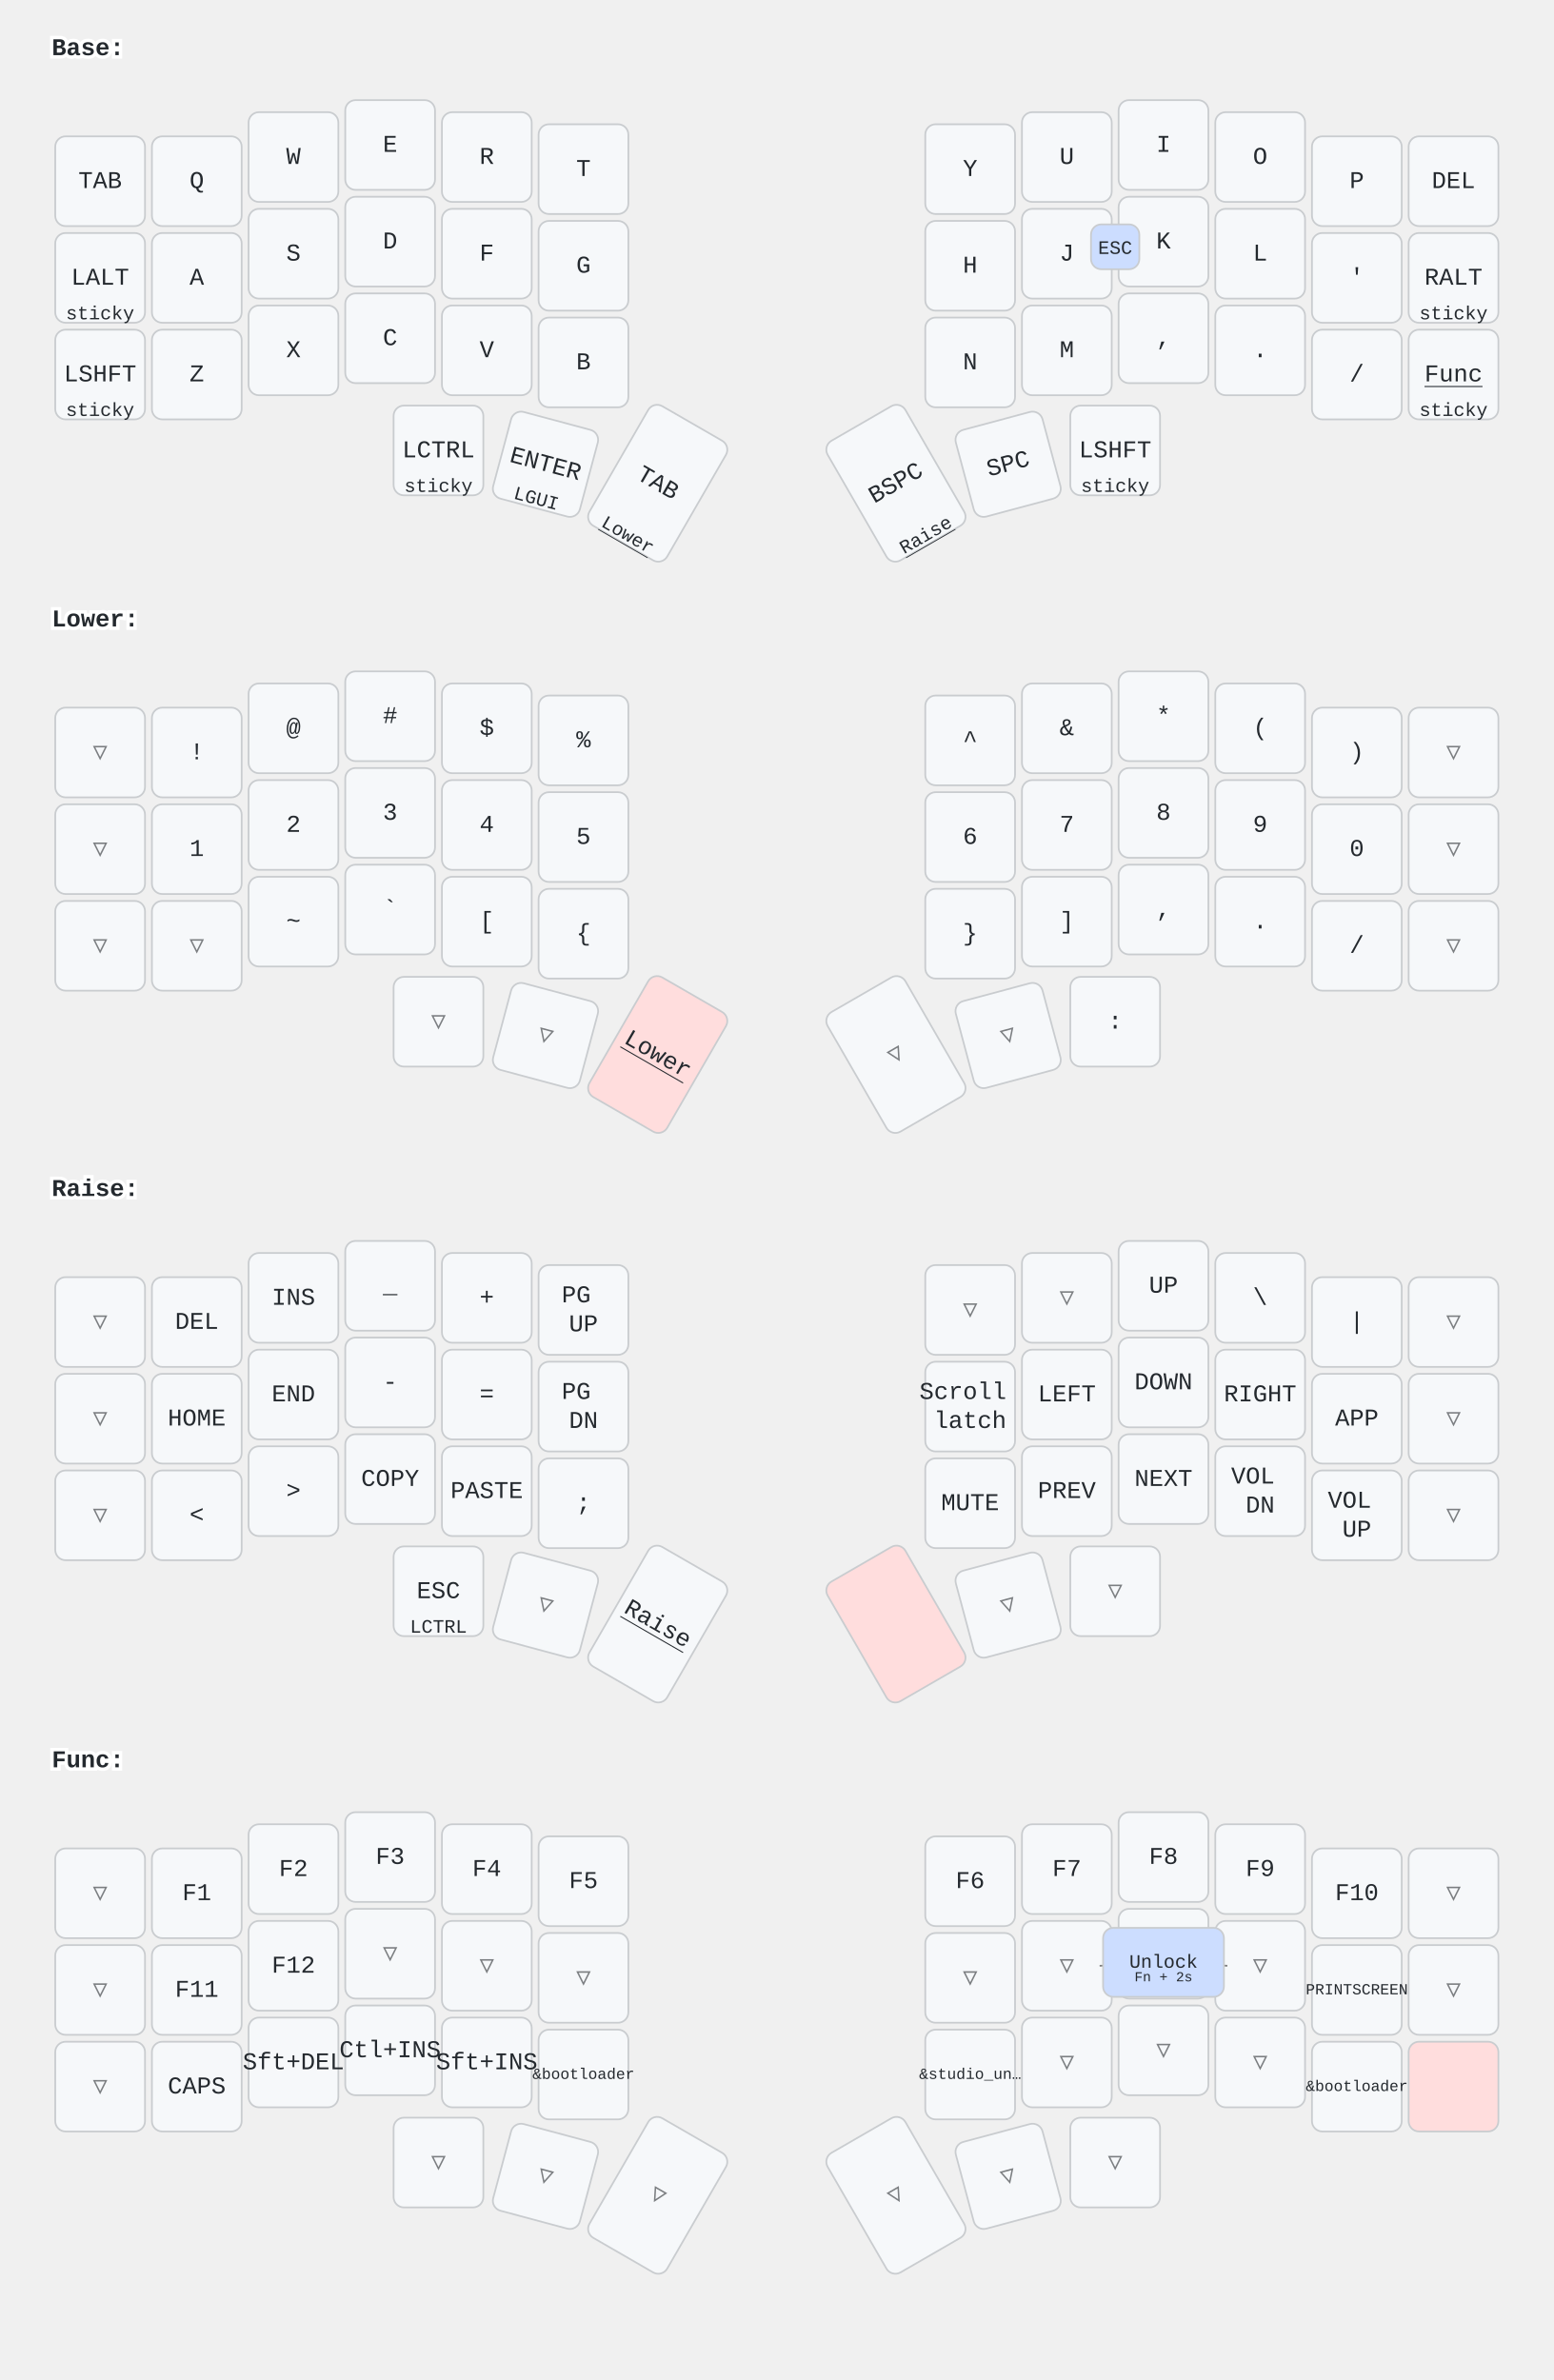
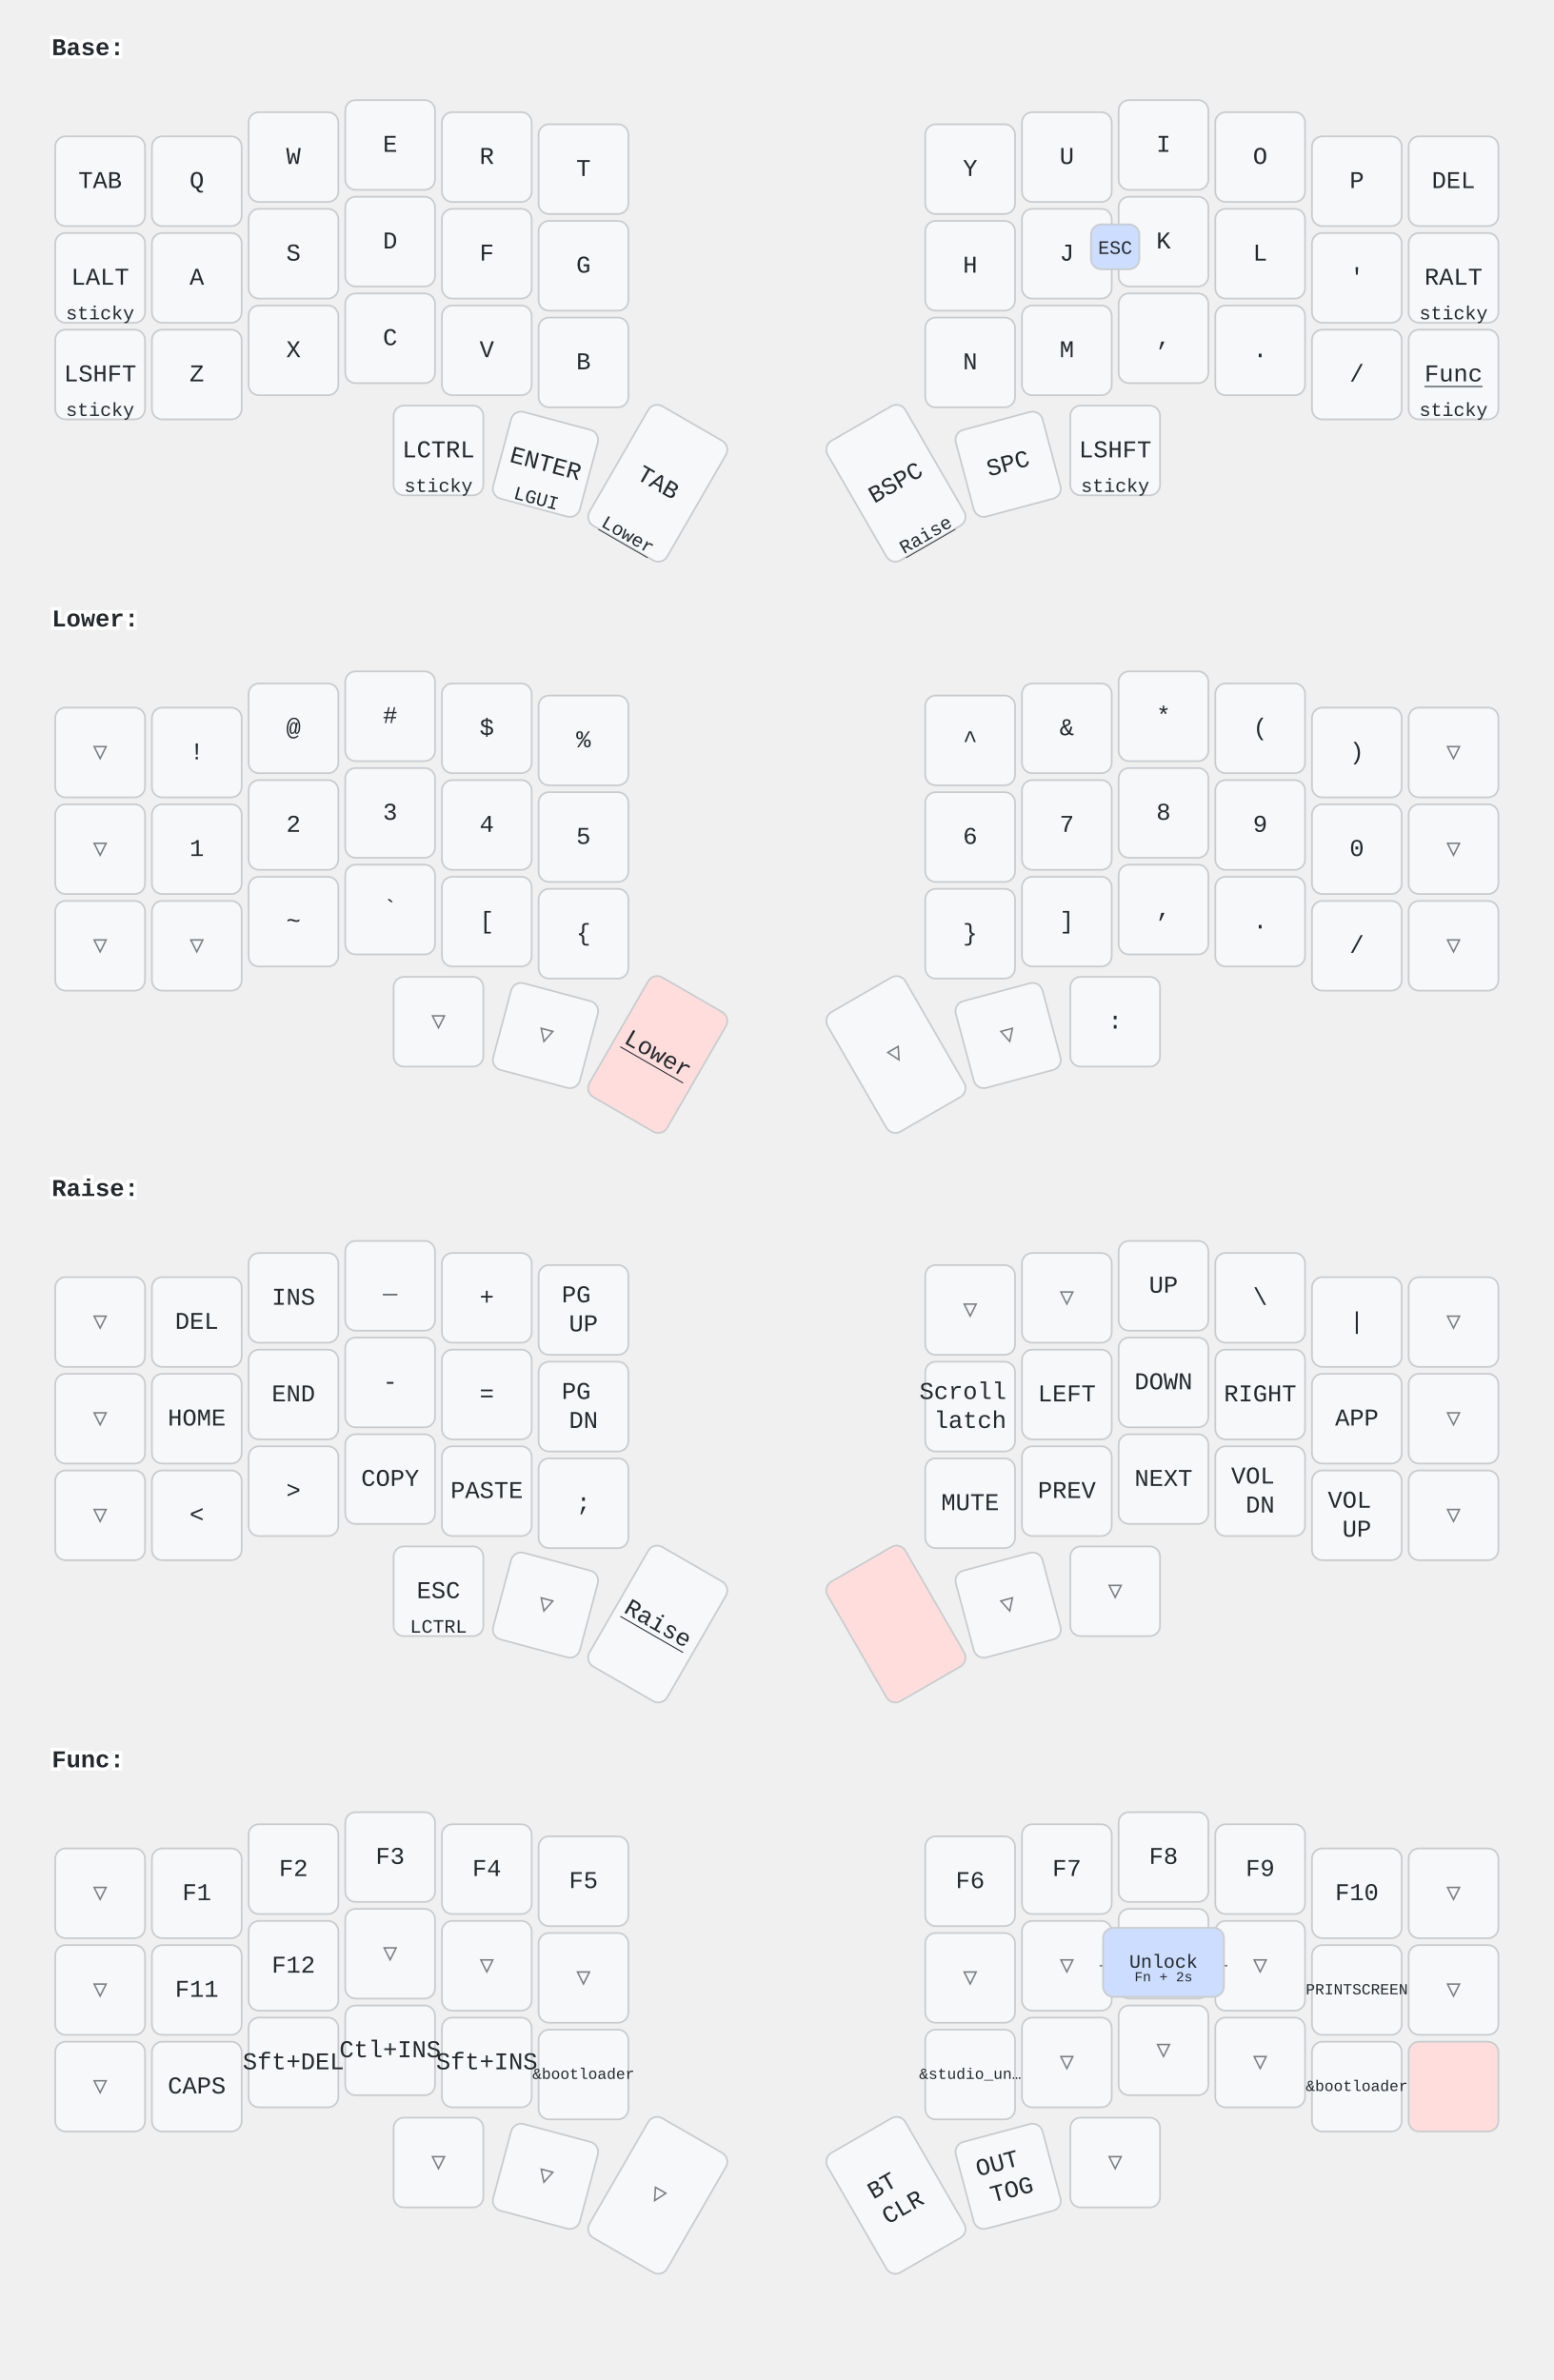
<svg xmlns="http://www.w3.org/2000/svg" width="900" height="1379" viewBox="0 0 900 1379" class="keymap">
  <style>/* inherit to force styles through use tags */
svg path {
    fill: inherit;
}

/* font and background color specifications */
svg.keymap {
    font-family: SFMono-Regular,Consolas,Liberation Mono,Menlo,monospace;
    font-size: 14px;
    font-kerning: normal;
    text-rendering: optimizeLegibility;
    fill: #24292e;
}

/* default key styling */
rect.key {
    fill: #f6f8fa;
}

rect.key, rect.combo {
    stroke: #c9cccf;
    stroke-width: 1;
}

/* default key side styling, only used is draw_key_sides is set */
rect.side {
    filter: brightness(90%);
}

/* color accent for combo boxes */
rect.combo, rect.combo-separate {
    fill: #cdf;
}

/* color accent for held keys */
rect.held, rect.combo.held {
    fill: #fdd;
}

/* color accent for ghost (optional) keys */
rect.ghost, rect.combo.ghost {
    stroke-dasharray: 4, 4;
    stroke-width: 2;
}

text {
    text-anchor: middle;
    dominant-baseline: middle;
}

/* styling for layer labels */
text.label {
    font-weight: bold;
    text-anchor: start;
    stroke: white;
    stroke-width: 4;
    paint-order: stroke;
}

/* styling for optional footer */
text.footer {
    text-anchor: end;
    dominant-baseline: auto;
    stroke: white;
    stroke-width: 4;
    paint-order: stroke;
}

/* styling for combo tap, and key non-tap label text */
text.combo, text.hold, text.shifted, text.left, text.right {
    font-size: 11px;
}

text.hold {
    text-anchor: middle;
    dominant-baseline: auto;
}

text.shifted {
    text-anchor: middle;
    dominant-baseline: hanging;
}

text.left {
    text-anchor: start;
}

text.right {
    text-anchor: end;
}

text.layer-activator {
    text-decoration: underline;
}

/* styling for hold/shifted label text in combo box */
text.combo.hold, text.combo.shifted, text.combo.left, text.combo.right {
    font-size: 8px;
}

/* lighter symbol for transparent keys */
text.trans {
    fill: #7b7e81;
}

/* styling for combo dendrons */
path.combo {
    stroke-width: 1;
    stroke: gray;
    fill: none;
}

/* Start Tabler Icons Cleanup */
/* cannot use height/width with glyphs */
.icon-tabler &gt; path {
    fill: inherit;
    stroke: inherit;
    stroke-width: 2;
}
/* hide tabler's default box */
.icon-tabler &gt; path[stroke="none"][fill="none"] {
    visibility: hidden;
}
/* End Tabler Icons Cleanup */
</style>
  <g transform="translate(30, 0)" class="layer-Base">
    <text x="0" y="28" class="label" id="Base">Base:</text>
    <g transform="translate(0, 56)">
      <g transform="translate(28, 49)" class="key keypos-0">
        <rect rx="6" ry="6" x="-26" y="-26" width="52" height="52" class="key" />
        <text x="0" y="0" class="key tap">TAB</text>
      </g>
      <g transform="translate(84, 49)" class="key keypos-1">
        <rect rx="6" ry="6" x="-26" y="-26" width="52" height="52" class="key" />
        <text x="0" y="0" class="key tap">Q</text>
      </g>
      <g transform="translate(140, 35)" class="key keypos-2">
        <rect rx="6" ry="6" x="-26" y="-26" width="52" height="52" class="key" />
        <text x="0" y="0" class="key tap">W</text>
      </g>
      <g transform="translate(196, 28)" class="key keypos-3">
        <rect rx="6" ry="6" x="-26" y="-26" width="52" height="52" class="key" />
        <text x="0" y="0" class="key tap">E</text>
      </g>
      <g transform="translate(252, 35)" class="key keypos-4">
        <rect rx="6" ry="6" x="-26" y="-26" width="52" height="52" class="key" />
        <text x="0" y="0" class="key tap">R</text>
      </g>
      <g transform="translate(308, 42)" class="key keypos-5">
        <rect rx="6" ry="6" x="-26" y="-26" width="52" height="52" class="key" />
        <text x="0" y="0" class="key tap">T</text>
      </g>
      <g transform="translate(532, 42)" class="key keypos-6">
        <rect rx="6" ry="6" x="-26" y="-26" width="52" height="52" class="key" />
        <text x="0" y="0" class="key tap">Y</text>
      </g>
      <g transform="translate(588, 35)" class="key keypos-7">
        <rect rx="6" ry="6" x="-26" y="-26" width="52" height="52" class="key" />
        <text x="0" y="0" class="key tap">U</text>
      </g>
      <g transform="translate(644, 28)" class="key keypos-8">
        <rect rx="6" ry="6" x="-26" y="-26" width="52" height="52" class="key" />
        <text x="0" y="0" class="key tap">I</text>
      </g>
      <g transform="translate(700, 35)" class="key keypos-9">
        <rect rx="6" ry="6" x="-26" y="-26" width="52" height="52" class="key" />
        <text x="0" y="0" class="key tap">O</text>
      </g>
      <g transform="translate(756, 49)" class="key keypos-10">
        <rect rx="6" ry="6" x="-26" y="-26" width="52" height="52" class="key" />
        <text x="0" y="0" class="key tap">P</text>
      </g>
      <g transform="translate(812, 49)" class="key keypos-11">
        <rect rx="6" ry="6" x="-26" y="-26" width="52" height="52" class="key" />
        <text x="0" y="0" class="key tap">DEL</text>
      </g>
      <g transform="translate(28, 105)" class="key keypos-12">
        <rect rx="6" ry="6" x="-26" y="-26" width="52" height="52" class="key" />
        <text x="0" y="0" class="key tap">LALT</text>
        <text x="0" y="24" class="key hold">sticky</text>
      </g>
      <g transform="translate(84, 105)" class="key keypos-13">
        <rect rx="6" ry="6" x="-26" y="-26" width="52" height="52" class="key" />
        <text x="0" y="0" class="key tap">A</text>
      </g>
      <g transform="translate(140, 91)" class="key keypos-14">
        <rect rx="6" ry="6" x="-26" y="-26" width="52" height="52" class="key" />
        <text x="0" y="0" class="key tap">S</text>
      </g>
      <g transform="translate(196, 84)" class="key keypos-15">
        <rect rx="6" ry="6" x="-26" y="-26" width="52" height="52" class="key" />
        <text x="0" y="0" class="key tap">D</text>
      </g>
      <g transform="translate(252, 91)" class="key keypos-16">
        <rect rx="6" ry="6" x="-26" y="-26" width="52" height="52" class="key" />
        <text x="0" y="0" class="key tap">F</text>
      </g>
      <g transform="translate(308, 98)" class="key keypos-17">
        <rect rx="6" ry="6" x="-26" y="-26" width="52" height="52" class="key" />
        <text x="0" y="0" class="key tap">G</text>
      </g>
      <g transform="translate(532, 98)" class="key keypos-18">
        <rect rx="6" ry="6" x="-26" y="-26" width="52" height="52" class="key" />
        <text x="0" y="0" class="key tap">H</text>
      </g>
      <g transform="translate(588, 91)" class="key keypos-19">
        <rect rx="6" ry="6" x="-26" y="-26" width="52" height="52" class="key" />
        <text x="0" y="0" class="key tap">J</text>
      </g>
      <g transform="translate(644, 84)" class="key keypos-20">
        <rect rx="6" ry="6" x="-26" y="-26" width="52" height="52" class="key" />
        <text x="0" y="0" class="key tap">K</text>
      </g>
      <g transform="translate(700, 91)" class="key keypos-21">
        <rect rx="6" ry="6" x="-26" y="-26" width="52" height="52" class="key" />
        <text x="0" y="0" class="key tap">L</text>
      </g>
      <g transform="translate(756, 105)" class="key keypos-22">
        <rect rx="6" ry="6" x="-26" y="-26" width="52" height="52" class="key" />
        <text x="0" y="0" class="key tap">'</text>
      </g>
      <g transform="translate(812, 105)" class="key keypos-23">
        <rect rx="6" ry="6" x="-26" y="-26" width="52" height="52" class="key" />
        <text x="0" y="0" class="key tap">RALT</text>
        <text x="0" y="24" class="key hold">sticky</text>
      </g>
      <g transform="translate(28, 161)" class="key keypos-24">
        <rect rx="6" ry="6" x="-26" y="-26" width="52" height="52" class="key" />
        <text x="0" y="0" class="key tap">LSHFT</text>
        <text x="0" y="24" class="key hold">sticky</text>
      </g>
      <g transform="translate(84, 161)" class="key keypos-25">
        <rect rx="6" ry="6" x="-26" y="-26" width="52" height="52" class="key" />
        <text x="0" y="0" class="key tap">Z</text>
      </g>
      <g transform="translate(140, 147)" class="key keypos-26">
        <rect rx="6" ry="6" x="-26" y="-26" width="52" height="52" class="key" />
        <text x="0" y="0" class="key tap">X</text>
      </g>
      <g transform="translate(196, 140)" class="key keypos-27">
        <rect rx="6" ry="6" x="-26" y="-26" width="52" height="52" class="key" />
        <text x="0" y="0" class="key tap">C</text>
      </g>
      <g transform="translate(252, 147)" class="key keypos-28">
        <rect rx="6" ry="6" x="-26" y="-26" width="52" height="52" class="key" />
        <text x="0" y="0" class="key tap">V</text>
      </g>
      <g transform="translate(308, 154)" class="key keypos-29">
        <rect rx="6" ry="6" x="-26" y="-26" width="52" height="52" class="key" />
        <text x="0" y="0" class="key tap">B</text>
      </g>
      <g transform="translate(532, 154)" class="key keypos-30">
        <rect rx="6" ry="6" x="-26" y="-26" width="52" height="52" class="key" />
        <text x="0" y="0" class="key tap">N</text>
      </g>
      <g transform="translate(588, 147)" class="key keypos-31">
        <rect rx="6" ry="6" x="-26" y="-26" width="52" height="52" class="key" />
        <text x="0" y="0" class="key tap">M</text>
      </g>
      <g transform="translate(644, 140)" class="key keypos-32">
        <rect rx="6" ry="6" x="-26" y="-26" width="52" height="52" class="key" />
        <text x="0" y="0" class="key tap">,</text>
      </g>
      <g transform="translate(700, 147)" class="key keypos-33">
        <rect rx="6" ry="6" x="-26" y="-26" width="52" height="52" class="key" />
        <text x="0" y="0" class="key tap">.</text>
      </g>
      <g transform="translate(756, 161)" class="key keypos-34">
        <rect rx="6" ry="6" x="-26" y="-26" width="52" height="52" class="key" />
        <text x="0" y="0" class="key tap">/</text>
      </g>
      <g transform="translate(812, 161)" class="key keypos-35">
        <rect rx="6" ry="6" x="-26" y="-26" width="52" height="52" class="key" />
        <a href="#Func">
          <text x="0" y="0" class="key tap layer-activator">Func</text>
        </a>
        <text x="0" y="24" class="key hold">sticky</text>
      </g>
      <g transform="translate(224, 205)" class="key keypos-36">
        <rect rx="6" ry="6" x="-26" y="-26" width="52" height="52" class="key" />
        <text x="0" y="0" class="key tap">LCTRL</text>
        <text x="0" y="24" class="key hold">sticky</text>
      </g>
      <g transform="translate(286, 213) rotate(15.0)" class="key keypos-37">
        <rect rx="6" ry="6" x="-26" y="-26" width="52" height="52" class="key" />
        <text x="0" y="0" class="key tap">ENTER</text>
        <text x="0" y="24" class="key hold">LGUI</text>
      </g>
      <g transform="translate(351, 224) rotate(30.0)" class="key keypos-38">
        <rect rx="6" ry="6" x="-26" y="-40" width="52" height="80" class="key" />
        <text x="0" y="0" class="key tap">TAB</text>
        <a href="#Lower">
          <text x="0" y="38" class="key hold layer-activator">Lower</text>
        </a>
      </g>
      <g transform="translate(489, 224) rotate(-30.0)" class="key keypos-39">
        <rect rx="6" ry="6" x="-26" y="-40" width="52" height="80" class="key" />
        <text x="0" y="0" class="key tap">BSPC</text>
        <a href="#Raise">
          <text x="0" y="38" class="key hold layer-activator">Raise</text>
        </a>
      </g>
      <g transform="translate(554, 213) rotate(-15.0)" class="key keypos-40">
        <rect rx="6" ry="6" x="-26" y="-26" width="52" height="52" class="key" />
        <text x="0" y="0" class="key tap">SPC</text>
      </g>
      <g transform="translate(616, 205)" class="key keypos-41">
        <rect rx="6" ry="6" x="-26" y="-26" width="52" height="52" class="key" />
        <text x="0" y="0" class="key tap">LSHFT</text>
        <text x="0" y="24" class="key hold">sticky</text>
      </g>
      <g class="combo combopos-0">
        <rect rx="6" ry="6" x="602" y="74" width="28" height="26" class="combo" />
        <text x="616" y="88" class="combo tap">ESC</text>
      </g>
    </g>
  </g>
  <g transform="translate(30, 331)" class="layer-Lower">
    <text x="0" y="28" class="label" id="Lower">Lower:</text>
    <g transform="translate(0, 56)">
      <g transform="translate(28, 49)" class="key trans keypos-0">
        <rect rx="6" ry="6" x="-26" y="-26" width="52" height="52" class="key trans" />
        <text x="0" y="0" class="key trans tap">▽</text>
      </g>
      <g transform="translate(84, 49)" class="key keypos-1">
        <rect rx="6" ry="6" x="-26" y="-26" width="52" height="52" class="key" />
        <text x="0" y="0" class="key tap">!</text>
      </g>
      <g transform="translate(140, 35)" class="key keypos-2">
        <rect rx="6" ry="6" x="-26" y="-26" width="52" height="52" class="key" />
        <text x="0" y="0" class="key tap">@</text>
      </g>
      <g transform="translate(196, 28)" class="key keypos-3">
        <rect rx="6" ry="6" x="-26" y="-26" width="52" height="52" class="key" />
        <text x="0" y="0" class="key tap">#</text>
      </g>
      <g transform="translate(252, 35)" class="key keypos-4">
        <rect rx="6" ry="6" x="-26" y="-26" width="52" height="52" class="key" />
        <text x="0" y="0" class="key tap">$</text>
      </g>
      <g transform="translate(308, 42)" class="key keypos-5">
        <rect rx="6" ry="6" x="-26" y="-26" width="52" height="52" class="key" />
        <text x="0" y="0" class="key tap">%</text>
      </g>
      <g transform="translate(532, 42)" class="key keypos-6">
        <rect rx="6" ry="6" x="-26" y="-26" width="52" height="52" class="key" />
        <text x="0" y="0" class="key tap">^</text>
      </g>
      <g transform="translate(588, 35)" class="key keypos-7">
        <rect rx="6" ry="6" x="-26" y="-26" width="52" height="52" class="key" />
        <text x="0" y="0" class="key tap">&amp;</text>
      </g>
      <g transform="translate(644, 28)" class="key keypos-8">
        <rect rx="6" ry="6" x="-26" y="-26" width="52" height="52" class="key" />
        <text x="0" y="0" class="key tap">*</text>
      </g>
      <g transform="translate(700, 35)" class="key keypos-9">
        <rect rx="6" ry="6" x="-26" y="-26" width="52" height="52" class="key" />
        <text x="0" y="0" class="key tap">(</text>
      </g>
      <g transform="translate(756, 49)" class="key keypos-10">
        <rect rx="6" ry="6" x="-26" y="-26" width="52" height="52" class="key" />
        <text x="0" y="0" class="key tap">)</text>
      </g>
      <g transform="translate(812, 49)" class="key trans keypos-11">
        <rect rx="6" ry="6" x="-26" y="-26" width="52" height="52" class="key trans" />
        <text x="0" y="0" class="key trans tap">▽</text>
      </g>
      <g transform="translate(28, 105)" class="key trans keypos-12">
        <rect rx="6" ry="6" x="-26" y="-26" width="52" height="52" class="key trans" />
        <text x="0" y="0" class="key trans tap">▽</text>
      </g>
      <g transform="translate(84, 105)" class="key keypos-13">
        <rect rx="6" ry="6" x="-26" y="-26" width="52" height="52" class="key" />
        <text x="0" y="0" class="key tap">1</text>
      </g>
      <g transform="translate(140, 91)" class="key keypos-14">
        <rect rx="6" ry="6" x="-26" y="-26" width="52" height="52" class="key" />
        <text x="0" y="0" class="key tap">2</text>
      </g>
      <g transform="translate(196, 84)" class="key keypos-15">
        <rect rx="6" ry="6" x="-26" y="-26" width="52" height="52" class="key" />
        <text x="0" y="0" class="key tap">3</text>
      </g>
      <g transform="translate(252, 91)" class="key keypos-16">
        <rect rx="6" ry="6" x="-26" y="-26" width="52" height="52" class="key" />
        <text x="0" y="0" class="key tap">4</text>
      </g>
      <g transform="translate(308, 98)" class="key keypos-17">
        <rect rx="6" ry="6" x="-26" y="-26" width="52" height="52" class="key" />
        <text x="0" y="0" class="key tap">5</text>
      </g>
      <g transform="translate(532, 98)" class="key keypos-18">
        <rect rx="6" ry="6" x="-26" y="-26" width="52" height="52" class="key" />
        <text x="0" y="0" class="key tap">6</text>
      </g>
      <g transform="translate(588, 91)" class="key keypos-19">
        <rect rx="6" ry="6" x="-26" y="-26" width="52" height="52" class="key" />
        <text x="0" y="0" class="key tap">7</text>
      </g>
      <g transform="translate(644, 84)" class="key keypos-20">
        <rect rx="6" ry="6" x="-26" y="-26" width="52" height="52" class="key" />
        <text x="0" y="0" class="key tap">8</text>
      </g>
      <g transform="translate(700, 91)" class="key keypos-21">
        <rect rx="6" ry="6" x="-26" y="-26" width="52" height="52" class="key" />
        <text x="0" y="0" class="key tap">9</text>
      </g>
      <g transform="translate(756, 105)" class="key keypos-22">
        <rect rx="6" ry="6" x="-26" y="-26" width="52" height="52" class="key" />
        <text x="0" y="0" class="key tap">0</text>
      </g>
      <g transform="translate(812, 105)" class="key trans keypos-23">
        <rect rx="6" ry="6" x="-26" y="-26" width="52" height="52" class="key trans" />
        <text x="0" y="0" class="key trans tap">▽</text>
      </g>
      <g transform="translate(28, 161)" class="key trans keypos-24">
        <rect rx="6" ry="6" x="-26" y="-26" width="52" height="52" class="key trans" />
        <text x="0" y="0" class="key trans tap">▽</text>
      </g>
      <g transform="translate(84, 161)" class="key trans keypos-25">
        <rect rx="6" ry="6" x="-26" y="-26" width="52" height="52" class="key trans" />
        <text x="0" y="0" class="key trans tap">▽</text>
      </g>
      <g transform="translate(140, 147)" class="key keypos-26">
        <rect rx="6" ry="6" x="-26" y="-26" width="52" height="52" class="key" />
        <text x="0" y="0" class="key tap">~</text>
      </g>
      <g transform="translate(196, 140)" class="key keypos-27">
        <rect rx="6" ry="6" x="-26" y="-26" width="52" height="52" class="key" />
        <text x="0" y="0" class="key tap">`</text>
      </g>
      <g transform="translate(252, 147)" class="key keypos-28">
        <rect rx="6" ry="6" x="-26" y="-26" width="52" height="52" class="key" />
        <text x="0" y="0" class="key tap">[</text>
      </g>
      <g transform="translate(308, 154)" class="key keypos-29">
        <rect rx="6" ry="6" x="-26" y="-26" width="52" height="52" class="key" />
        <text x="0" y="0" class="key tap">{</text>
      </g>
      <g transform="translate(532, 154)" class="key keypos-30">
        <rect rx="6" ry="6" x="-26" y="-26" width="52" height="52" class="key" />
        <text x="0" y="0" class="key tap">}</text>
      </g>
      <g transform="translate(588, 147)" class="key keypos-31">
        <rect rx="6" ry="6" x="-26" y="-26" width="52" height="52" class="key" />
        <text x="0" y="0" class="key tap">]</text>
      </g>
      <g transform="translate(644, 140)" class="key keypos-32">
        <rect rx="6" ry="6" x="-26" y="-26" width="52" height="52" class="key" />
        <text x="0" y="0" class="key tap">,</text>
      </g>
      <g transform="translate(700, 147)" class="key keypos-33">
        <rect rx="6" ry="6" x="-26" y="-26" width="52" height="52" class="key" />
        <text x="0" y="0" class="key tap">.</text>
      </g>
      <g transform="translate(756, 161)" class="key keypos-34">
        <rect rx="6" ry="6" x="-26" y="-26" width="52" height="52" class="key" />
        <text x="0" y="0" class="key tap">/</text>
      </g>
      <g transform="translate(812, 161)" class="key trans keypos-35">
        <rect rx="6" ry="6" x="-26" y="-26" width="52" height="52" class="key trans" />
        <text x="0" y="0" class="key trans tap">▽</text>
      </g>
      <g transform="translate(224, 205)" class="key trans keypos-36">
        <rect rx="6" ry="6" x="-26" y="-26" width="52" height="52" class="key trans" />
        <text x="0" y="0" class="key trans tap">▽</text>
      </g>
      <g transform="translate(286, 213) rotate(15.0)" class="key trans keypos-37">
        <rect rx="6" ry="6" x="-26" y="-26" width="52" height="52" class="key trans" />
        <text x="0" y="0" class="key trans tap">▽</text>
      </g>
      <g transform="translate(351, 224) rotate(30.0)" class="key held keypos-38">
        <rect rx="6" ry="6" x="-26" y="-40" width="52" height="80" class="key held" />
        <a href="#Lower">
          <text x="0" y="0" class="key held tap layer-activator">Lower</text>
        </a>
      </g>
      <g transform="translate(489, 224) rotate(-30.0)" class="key trans keypos-39">
        <rect rx="6" ry="6" x="-26" y="-40" width="52" height="80" class="key trans" />
        <text x="0" y="0" class="key trans tap">▽</text>
      </g>
      <g transform="translate(554, 213) rotate(-15.0)" class="key trans keypos-40">
        <rect rx="6" ry="6" x="-26" y="-26" width="52" height="52" class="key trans" />
        <text x="0" y="0" class="key trans tap">▽</text>
      </g>
      <g transform="translate(616, 205)" class="key keypos-41">
        <rect rx="6" ry="6" x="-26" y="-26" width="52" height="52" class="key" />
        <text x="0" y="0" class="key tap">:</text>
      </g>
    </g>
  </g>
  <g transform="translate(30, 661)" class="layer-Raise">
    <text x="0" y="28" class="label" id="Raise">Raise:</text>
    <g transform="translate(0, 56)">
      <g transform="translate(28, 49)" class="key trans keypos-0">
        <rect rx="6" ry="6" x="-26" y="-26" width="52" height="52" class="key trans" />
        <text x="0" y="0" class="key trans tap">▽</text>
      </g>
      <g transform="translate(84, 49)" class="key keypos-1">
        <rect rx="6" ry="6" x="-26" y="-26" width="52" height="52" class="key" />
        <text x="0" y="0" class="key tap">DEL</text>
      </g>
      <g transform="translate(140, 35)" class="key keypos-2">
        <rect rx="6" ry="6" x="-26" y="-26" width="52" height="52" class="key" />
        <text x="0" y="0" class="key tap">INS</text>
      </g>
      <g transform="translate(196, 28)" class="key keypos-3">
        <rect rx="6" ry="6" x="-26" y="-26" width="52" height="52" class="key" />
        <text x="0" y="0" class="key tap">_</text>
      </g>
      <g transform="translate(252, 35)" class="key keypos-4">
        <rect rx="6" ry="6" x="-26" y="-26" width="52" height="52" class="key" />
        <text x="0" y="0" class="key tap">+</text>
      </g>
      <g transform="translate(308, 42)" class="key keypos-5">
        <rect rx="6" ry="6" x="-26" y="-26" width="52" height="52" class="key" />
        <text x="0" y="0" class="key tap">
          <tspan x="0" dy="-0.6em">PG</tspan>
          <tspan x="0" dy="1.2em">UP</tspan>
        </text>
      </g>
      <g transform="translate(532, 42)" class="key trans keypos-6">
        <rect rx="6" ry="6" x="-26" y="-26" width="52" height="52" class="key trans" />
        <text x="0" y="0" class="key trans tap">▽</text>
      </g>
      <g transform="translate(588, 35)" class="key trans keypos-7">
        <rect rx="6" ry="6" x="-26" y="-26" width="52" height="52" class="key trans" />
        <text x="0" y="0" class="key trans tap">▽</text>
      </g>
      <g transform="translate(644, 28)" class="key keypos-8">
        <rect rx="6" ry="6" x="-26" y="-26" width="52" height="52" class="key" />
        <text x="0" y="0" class="key tap">UP</text>
      </g>
      <g transform="translate(700, 35)" class="key keypos-9">
        <rect rx="6" ry="6" x="-26" y="-26" width="52" height="52" class="key" />
        <text x="0" y="0" class="key tap">\</text>
      </g>
      <g transform="translate(756, 49)" class="key keypos-10">
        <rect rx="6" ry="6" x="-26" y="-26" width="52" height="52" class="key" />
        <text x="0" y="0" class="key tap">|</text>
      </g>
      <g transform="translate(812, 49)" class="key trans keypos-11">
        <rect rx="6" ry="6" x="-26" y="-26" width="52" height="52" class="key trans" />
        <text x="0" y="0" class="key trans tap">▽</text>
      </g>
      <g transform="translate(28, 105)" class="key trans keypos-12">
        <rect rx="6" ry="6" x="-26" y="-26" width="52" height="52" class="key trans" />
        <text x="0" y="0" class="key trans tap">▽</text>
      </g>
      <g transform="translate(84, 105)" class="key keypos-13">
        <rect rx="6" ry="6" x="-26" y="-26" width="52" height="52" class="key" />
        <text x="0" y="0" class="key tap">HOME</text>
      </g>
      <g transform="translate(140, 91)" class="key keypos-14">
        <rect rx="6" ry="6" x="-26" y="-26" width="52" height="52" class="key" />
        <text x="0" y="0" class="key tap">END</text>
      </g>
      <g transform="translate(196, 84)" class="key keypos-15">
        <rect rx="6" ry="6" x="-26" y="-26" width="52" height="52" class="key" />
        <text x="0" y="0" class="key tap">-</text>
      </g>
      <g transform="translate(252, 91)" class="key keypos-16">
        <rect rx="6" ry="6" x="-26" y="-26" width="52" height="52" class="key" />
        <text x="0" y="0" class="key tap">=</text>
      </g>
      <g transform="translate(308, 98)" class="key keypos-17">
        <rect rx="6" ry="6" x="-26" y="-26" width="52" height="52" class="key" />
        <text x="0" y="0" class="key tap">
          <tspan x="0" dy="-0.6em">PG</tspan>
          <tspan x="0" dy="1.2em">DN</tspan>
        </text>
      </g>
      <g transform="translate(532, 98)" class="key keypos-18">
        <rect rx="6" ry="6" x="-26" y="-26" width="52" height="52" class="key" />
        <text x="0" y="0" class="key tap">
          <tspan x="0" dy="-0.6em">Scroll</tspan>
          <tspan x="0" dy="1.2em">latch</tspan>
        </text>
      </g>
      <g transform="translate(588, 91)" class="key keypos-19">
        <rect rx="6" ry="6" x="-26" y="-26" width="52" height="52" class="key" />
        <text x="0" y="0" class="key tap">LEFT</text>
      </g>
      <g transform="translate(644, 84)" class="key keypos-20">
        <rect rx="6" ry="6" x="-26" y="-26" width="52" height="52" class="key" />
        <text x="0" y="0" class="key tap">DOWN</text>
      </g>
      <g transform="translate(700, 91)" class="key keypos-21">
        <rect rx="6" ry="6" x="-26" y="-26" width="52" height="52" class="key" />
        <text x="0" y="0" class="key tap">RIGHT</text>
      </g>
      <g transform="translate(756, 105)" class="key keypos-22">
        <rect rx="6" ry="6" x="-26" y="-26" width="52" height="52" class="key" />
        <text x="0" y="0" class="key tap">APP</text>
      </g>
      <g transform="translate(812, 105)" class="key trans keypos-23">
        <rect rx="6" ry="6" x="-26" y="-26" width="52" height="52" class="key trans" />
        <text x="0" y="0" class="key trans tap">▽</text>
      </g>
      <g transform="translate(28, 161)" class="key trans keypos-24">
        <rect rx="6" ry="6" x="-26" y="-26" width="52" height="52" class="key trans" />
        <text x="0" y="0" class="key trans tap">▽</text>
      </g>
      <g transform="translate(84, 161)" class="key keypos-25">
        <rect rx="6" ry="6" x="-26" y="-26" width="52" height="52" class="key" />
        <text x="0" y="0" class="key tap">&lt;</text>
      </g>
      <g transform="translate(140, 147)" class="key keypos-26">
        <rect rx="6" ry="6" x="-26" y="-26" width="52" height="52" class="key" />
        <text x="0" y="0" class="key tap">&gt;</text>
      </g>
      <g transform="translate(196, 140)" class="key keypos-27">
        <rect rx="6" ry="6" x="-26" y="-26" width="52" height="52" class="key" />
        <text x="0" y="0" class="key tap">COPY</text>
      </g>
      <g transform="translate(252, 147)" class="key keypos-28">
        <rect rx="6" ry="6" x="-26" y="-26" width="52" height="52" class="key" />
        <text x="0" y="0" class="key tap">PASTE</text>
      </g>
      <g transform="translate(308, 154)" class="key keypos-29">
        <rect rx="6" ry="6" x="-26" y="-26" width="52" height="52" class="key" />
        <text x="0" y="0" class="key tap">;</text>
      </g>
      <g transform="translate(532, 154)" class="key keypos-30">
        <rect rx="6" ry="6" x="-26" y="-26" width="52" height="52" class="key" />
        <text x="0" y="0" class="key tap">MUTE</text>
      </g>
      <g transform="translate(588, 147)" class="key keypos-31">
        <rect rx="6" ry="6" x="-26" y="-26" width="52" height="52" class="key" />
        <text x="0" y="0" class="key tap">PREV</text>
      </g>
      <g transform="translate(644, 140)" class="key keypos-32">
        <rect rx="6" ry="6" x="-26" y="-26" width="52" height="52" class="key" />
        <text x="0" y="0" class="key tap">NEXT</text>
      </g>
      <g transform="translate(700, 147)" class="key keypos-33">
        <rect rx="6" ry="6" x="-26" y="-26" width="52" height="52" class="key" />
        <text x="0" y="0" class="key tap">
          <tspan x="0" dy="-0.6em">VOL</tspan>
          <tspan x="0" dy="1.2em">DN</tspan>
        </text>
      </g>
      <g transform="translate(756, 161)" class="key keypos-34">
        <rect rx="6" ry="6" x="-26" y="-26" width="52" height="52" class="key" />
        <text x="0" y="0" class="key tap">
          <tspan x="0" dy="-0.6em">VOL</tspan>
          <tspan x="0" dy="1.2em">UP</tspan>
        </text>
      </g>
      <g transform="translate(812, 161)" class="key trans keypos-35">
        <rect rx="6" ry="6" x="-26" y="-26" width="52" height="52" class="key trans" />
        <text x="0" y="0" class="key trans tap">▽</text>
      </g>
      <g transform="translate(224, 205)" class="key keypos-36">
        <rect rx="6" ry="6" x="-26" y="-26" width="52" height="52" class="key" />
        <text x="0" y="0" class="key tap">ESC</text>
        <text x="0" y="24" class="key hold">LCTRL</text>
      </g>
      <g transform="translate(286, 213) rotate(15.0)" class="key trans keypos-37">
        <rect rx="6" ry="6" x="-26" y="-26" width="52" height="52" class="key trans" />
        <text x="0" y="0" class="key trans tap">▽</text>
      </g>
      <g transform="translate(351, 224) rotate(30.0)" class="key keypos-38">
        <rect rx="6" ry="6" x="-26" y="-40" width="52" height="80" class="key" />
        <a href="#Raise">
          <text x="0" y="0" class="key tap layer-activator">Raise</text>
        </a>
      </g>
      <g transform="translate(489, 224) rotate(-30.0)" class="key held keypos-39">
        <rect rx="6" ry="6" x="-26" y="-40" width="52" height="80" class="key held" />
      </g>
      <g transform="translate(554, 213) rotate(-15.0)" class="key trans keypos-40">
        <rect rx="6" ry="6" x="-26" y="-26" width="52" height="52" class="key trans" />
        <text x="0" y="0" class="key trans tap">▽</text>
      </g>
      <g transform="translate(616, 205)" class="key trans keypos-41">
        <rect rx="6" ry="6" x="-26" y="-26" width="52" height="52" class="key trans" />
        <text x="0" y="0" class="key trans tap">▽</text>
      </g>
    </g>
  </g>
  <g transform="translate(30, 992)" class="layer-Func">
    <text x="0" y="28" class="label" id="Func">Func:</text>
    <g transform="translate(0, 56)">
      <g transform="translate(28, 49)" class="key trans keypos-0">
        <rect rx="6" ry="6" x="-26" y="-26" width="52" height="52" class="key trans" />
        <text x="0" y="0" class="key trans tap">▽</text>
      </g>
      <g transform="translate(84, 49)" class="key keypos-1">
        <rect rx="6" ry="6" x="-26" y="-26" width="52" height="52" class="key" />
        <text x="0" y="0" class="key tap">F1</text>
      </g>
      <g transform="translate(140, 35)" class="key keypos-2">
        <rect rx="6" ry="6" x="-26" y="-26" width="52" height="52" class="key" />
        <text x="0" y="0" class="key tap">F2</text>
      </g>
      <g transform="translate(196, 28)" class="key keypos-3">
        <rect rx="6" ry="6" x="-26" y="-26" width="52" height="52" class="key" />
        <text x="0" y="0" class="key tap">F3</text>
      </g>
      <g transform="translate(252, 35)" class="key keypos-4">
        <rect rx="6" ry="6" x="-26" y="-26" width="52" height="52" class="key" />
        <text x="0" y="0" class="key tap">F4</text>
      </g>
      <g transform="translate(308, 42)" class="key keypos-5">
        <rect rx="6" ry="6" x="-26" y="-26" width="52" height="52" class="key" />
        <text x="0" y="0" class="key tap">F5</text>
      </g>
      <g transform="translate(532, 42)" class="key keypos-6">
        <rect rx="6" ry="6" x="-26" y="-26" width="52" height="52" class="key" />
        <text x="0" y="0" class="key tap">F6</text>
      </g>
      <g transform="translate(588, 35)" class="key keypos-7">
        <rect rx="6" ry="6" x="-26" y="-26" width="52" height="52" class="key" />
        <text x="0" y="0" class="key tap">F7</text>
      </g>
      <g transform="translate(644, 28)" class="key keypos-8">
        <rect rx="6" ry="6" x="-26" y="-26" width="52" height="52" class="key" />
        <text x="0" y="0" class="key tap">F8</text>
      </g>
      <g transform="translate(700, 35)" class="key keypos-9">
        <rect rx="6" ry="6" x="-26" y="-26" width="52" height="52" class="key" />
        <text x="0" y="0" class="key tap">F9</text>
      </g>
      <g transform="translate(756, 49)" class="key keypos-10">
        <rect rx="6" ry="6" x="-26" y="-26" width="52" height="52" class="key" />
        <text x="0" y="0" class="key tap">F10</text>
      </g>
      <g transform="translate(812, 49)" class="key trans keypos-11">
        <rect rx="6" ry="6" x="-26" y="-26" width="52" height="52" class="key trans" />
        <text x="0" y="0" class="key trans tap">▽</text>
      </g>
      <g transform="translate(28, 105)" class="key trans keypos-12">
        <rect rx="6" ry="6" x="-26" y="-26" width="52" height="52" class="key trans" />
        <text x="0" y="0" class="key trans tap">▽</text>
      </g>
      <g transform="translate(84, 105)" class="key keypos-13">
        <rect rx="6" ry="6" x="-26" y="-26" width="52" height="52" class="key" />
        <text x="0" y="0" class="key tap">F11</text>
      </g>
      <g transform="translate(140, 91)" class="key keypos-14">
        <rect rx="6" ry="6" x="-26" y="-26" width="52" height="52" class="key" />
        <text x="0" y="0" class="key tap">F12</text>
      </g>
      <g transform="translate(196, 84)" class="key trans keypos-15">
        <rect rx="6" ry="6" x="-26" y="-26" width="52" height="52" class="key trans" />
        <text x="0" y="0" class="key trans tap">▽</text>
      </g>
      <g transform="translate(252, 91)" class="key trans keypos-16">
        <rect rx="6" ry="6" x="-26" y="-26" width="52" height="52" class="key trans" />
        <text x="0" y="0" class="key trans tap">▽</text>
      </g>
      <g transform="translate(308, 98)" class="key trans keypos-17">
        <rect rx="6" ry="6" x="-26" y="-26" width="52" height="52" class="key trans" />
        <text x="0" y="0" class="key trans tap">▽</text>
      </g>
      <g transform="translate(532, 98)" class="key trans keypos-18">
        <rect rx="6" ry="6" x="-26" y="-26" width="52" height="52" class="key trans" />
        <text x="0" y="0" class="key trans tap">▽</text>
      </g>
      <g transform="translate(588, 91)" class="key trans keypos-19">
        <rect rx="6" ry="6" x="-26" y="-26" width="52" height="52" class="key trans" />
        <text x="0" y="0" class="key trans tap">▽</text>
      </g>
      <g transform="translate(644, 84)" class="key trans keypos-20">
        <rect rx="6" ry="6" x="-26" y="-26" width="52" height="52" class="key trans" />
        <text x="0" y="0" class="key trans tap">▽</text>
      </g>
      <g transform="translate(700, 91)" class="key trans keypos-21">
        <rect rx="6" ry="6" x="-26" y="-26" width="52" height="52" class="key trans" />
        <text x="0" y="0" class="key trans tap">▽</text>
      </g>
      <g transform="translate(756, 105)" class="key keypos-22">
        <rect rx="6" ry="6" x="-26" y="-26" width="52" height="52" class="key" />
        <text x="0" y="0" class="key tap">
          <tspan style="font-size: 64%">PRINTSCREEN</tspan>
        </text>
      </g>
      <g transform="translate(812, 105)" class="key trans keypos-23">
        <rect rx="6" ry="6" x="-26" y="-26" width="52" height="52" class="key trans" />
        <text x="0" y="0" class="key trans tap">▽</text>
      </g>
      <g transform="translate(28, 161)" class="key trans keypos-24">
        <rect rx="6" ry="6" x="-26" y="-26" width="52" height="52" class="key trans" />
        <text x="0" y="0" class="key trans tap">▽</text>
      </g>
      <g transform="translate(84, 161)" class="key keypos-25">
        <rect rx="6" ry="6" x="-26" y="-26" width="52" height="52" class="key" />
        <text x="0" y="0" class="key tap">CAPS</text>
      </g>
      <g transform="translate(140, 147)" class="key keypos-26">
        <rect rx="6" ry="6" x="-26" y="-26" width="52" height="52" class="key" />
        <text x="0" y="0" class="key tap">Sft+DEL</text>
      </g>
      <g transform="translate(196, 140)" class="key keypos-27">
        <rect rx="6" ry="6" x="-26" y="-26" width="52" height="52" class="key" />
        <text x="0" y="0" class="key tap">Ctl+INS</text>
      </g>
      <g transform="translate(252, 147)" class="key keypos-28">
        <rect rx="6" ry="6" x="-26" y="-26" width="52" height="52" class="key" />
        <text x="0" y="0" class="key tap">Sft+INS</text>
      </g>
      <g transform="translate(308, 154)" class="key keypos-29">
        <rect rx="6" ry="6" x="-26" y="-26" width="52" height="52" class="key" />
        <text x="0" y="0" class="key tap">
          <tspan style="font-size: 64%">&amp;bootloader</tspan>
        </text>
      </g>
      <g transform="translate(532, 154)" class="key keypos-30">
        <rect rx="6" ry="6" x="-26" y="-26" width="52" height="52" class="key" />
        <text x="0" y="0" class="key tap">
          <tspan style="font-size: 64%">&amp;studio_un…</tspan>
        </text>
      </g>
      <g transform="translate(588, 147)" class="key trans keypos-31">
        <rect rx="6" ry="6" x="-26" y="-26" width="52" height="52" class="key trans" />
        <text x="0" y="0" class="key trans tap">▽</text>
      </g>
      <g transform="translate(644, 140)" class="key trans keypos-32">
        <rect rx="6" ry="6" x="-26" y="-26" width="52" height="52" class="key trans" />
        <text x="0" y="0" class="key trans tap">▽</text>
      </g>
      <g transform="translate(700, 147)" class="key trans keypos-33">
        <rect rx="6" ry="6" x="-26" y="-26" width="52" height="52" class="key trans" />
        <text x="0" y="0" class="key trans tap">▽</text>
      </g>
      <g transform="translate(756, 161)" class="key keypos-34">
        <rect rx="6" ry="6" x="-26" y="-26" width="52" height="52" class="key" />
        <text x="0" y="0" class="key tap">
          <tspan style="font-size: 64%">&amp;bootloader</tspan>
        </text>
      </g>
      <g transform="translate(812, 161)" class="key held keypos-35">
        <rect rx="6" ry="6" x="-26" y="-26" width="52" height="52" class="key held" />
      </g>
      <g transform="translate(224, 205)" class="key trans keypos-36">
        <rect rx="6" ry="6" x="-26" y="-26" width="52" height="52" class="key trans" />
        <text x="0" y="0" class="key trans tap">▽</text>
      </g>
      <g transform="translate(286, 213) rotate(15.0)" class="key trans keypos-37">
        <rect rx="6" ry="6" x="-26" y="-26" width="52" height="52" class="key trans" />
        <text x="0" y="0" class="key trans tap">▽</text>
      </g>
      <g transform="translate(351, 224) rotate(30.0)" class="key trans keypos-38">
        <rect rx="6" ry="6" x="-26" y="-40" width="52" height="80" class="key trans" />
        <text x="0" y="0" class="key trans tap">▽</text>
      </g>
-       <g transform="translate(489, 224) rotate(-30.0)" class="key trans keypos-39">
-         <rect rx="6" ry="6" x="-26" y="-40" width="52" height="80" class="key trans" />
-         <text x="0" y="0" class="key trans tap">▽</text>
-       </g>
-       <g transform="translate(554, 213) rotate(-15.0)" class="key trans keypos-40">
-         <rect rx="6" ry="6" x="-26" y="-26" width="52" height="52" class="key trans" />
-         <text x="0" y="0" class="key trans tap">▽</text>
+       <g transform="translate(489, 224) rotate(-30.0)" class="key keypos-39">
+         <rect rx="6" ry="6" x="-26" y="-40" width="52" height="80" class="key" />
+         <text x="0" y="0" class="key tap">
+           <tspan x="0" dy="-0.6em">BT</tspan>
+           <tspan x="0" dy="1.2em">CLR</tspan>
+         </text>
+       </g>
+       <g transform="translate(554, 213) rotate(-15.0)" class="key keypos-40">
+         <rect rx="6" ry="6" x="-26" y="-26" width="52" height="52" class="key" />
+         <text x="0" y="0" class="key tap">
+           <tspan x="0" dy="-0.6em">OUT</tspan>
+           <tspan x="0" dy="1.2em">TOG</tspan>
+         </text>
      </g>
      <g transform="translate(616, 205)" class="key trans keypos-41">
        <rect rx="6" ry="6" x="-26" y="-26" width="52" height="52" class="key trans" />
        <text x="0" y="0" class="key trans tap">▽</text>
      </g>
      <g class="combo combopos-0">
        <path d="M644,89 l-37,2" class="combo" />
        <path d="M644,89 l37,2" class="combo" />
        <rect rx="6" ry="6" x="609" y="69" width="70" height="40" class="combo" />
        <text x="644" y="89" class="combo tap">Unlock</text>
        <text x="644" y="100" class="combo hold">Fn + 2s</text>
      </g>
    </g>
  </g>
</svg>
